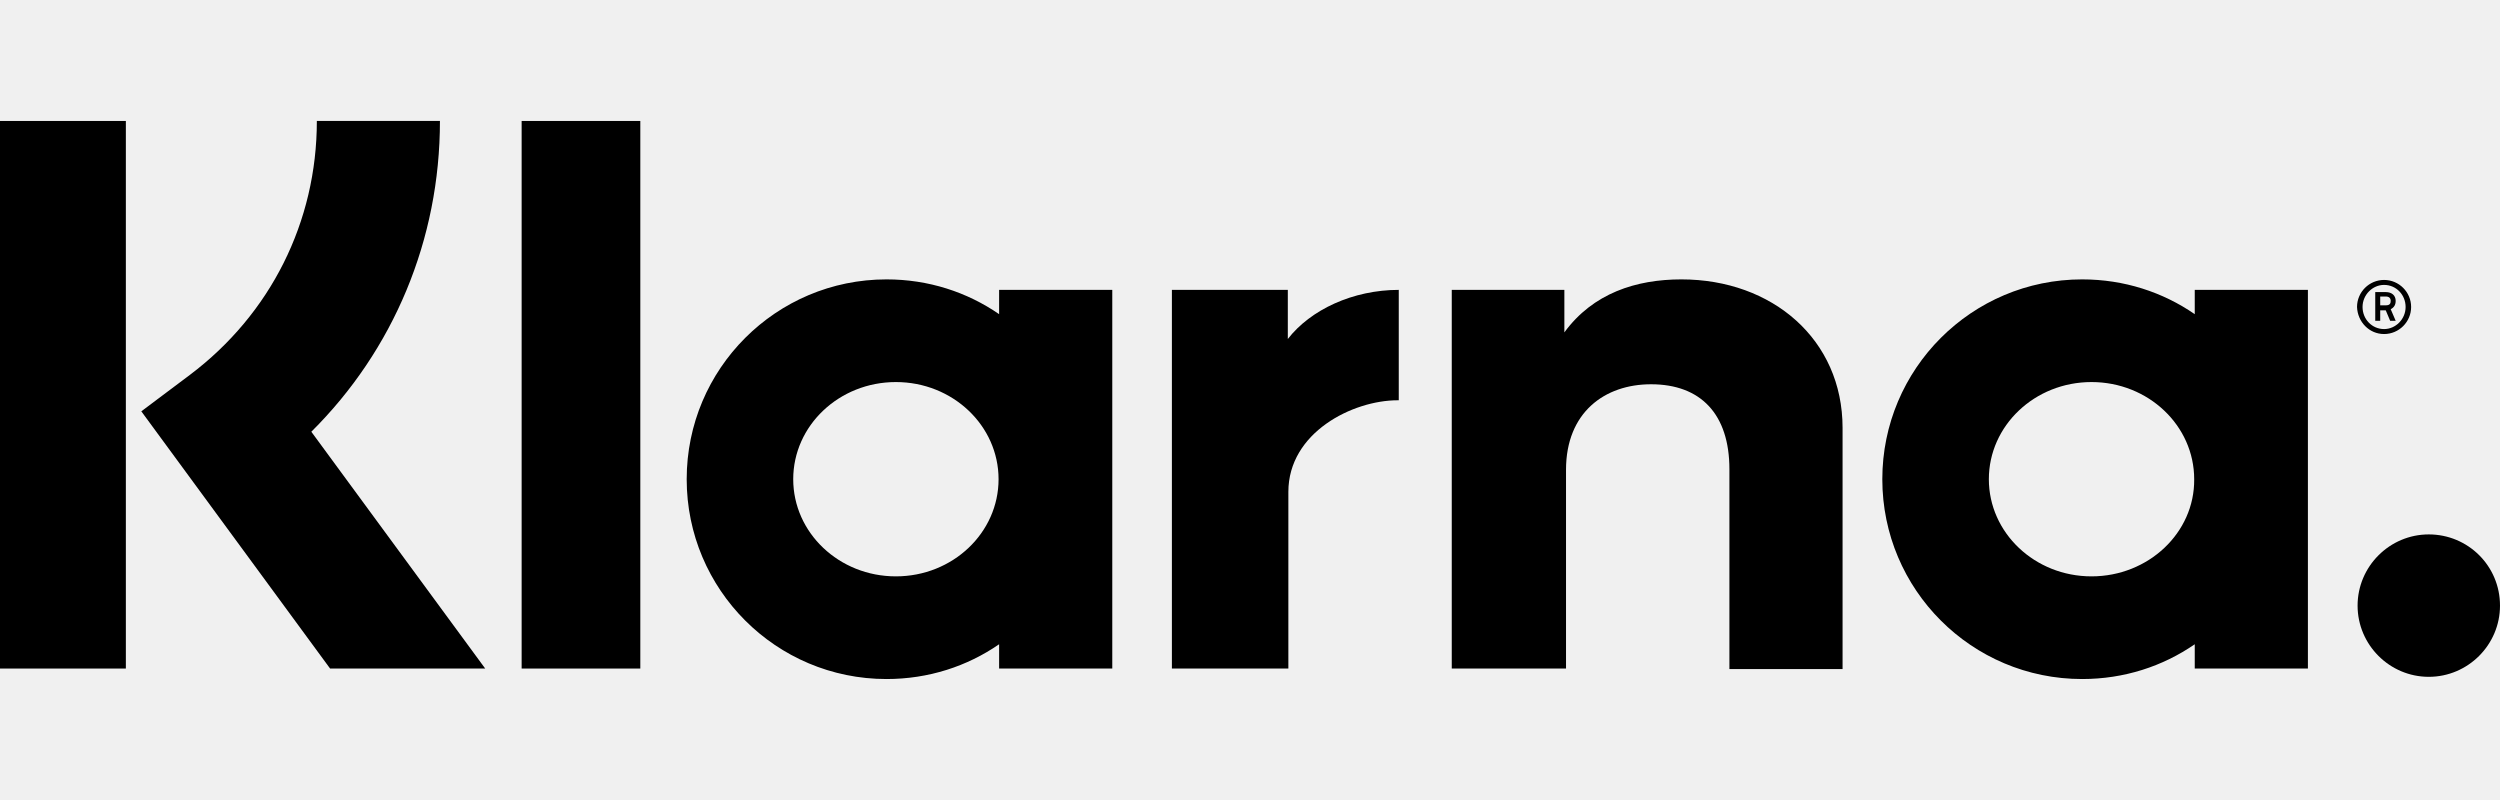
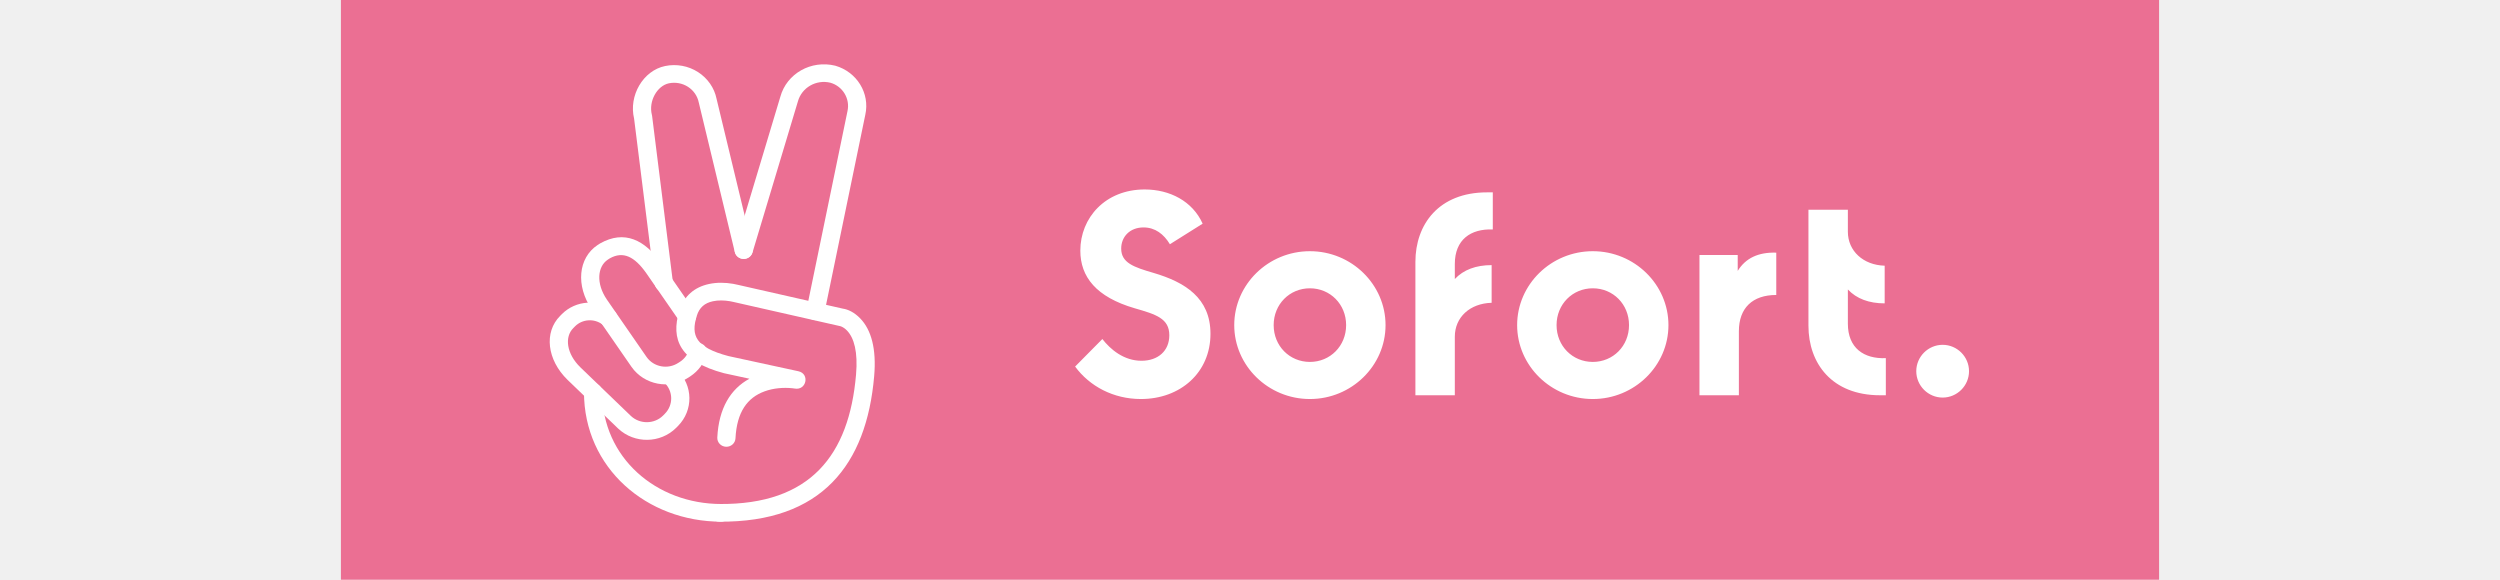
- <svg xmlns="http://www.w3.org/2000/svg" version="1.1" id="Layer_1" width="100" height="32" viewBox="0 0 452.9 101.1" style="enable-background:new 0 0 452.9 101.1;" xml:space="preserve">
-   <path d="M79.7,0H57.4c0,18.3-8.4,35-23,46l-8.8,6.6l34.2,46.6h28.1L56.4,56.3C71.3,41.5,79.7,21.5,79.7,0z" />
-   <rect width="22.8" height="99.2" />
-   <rect x="94.5" width="21.5" height="99.2" />
-   <path d="M304.6,28.7c-8.2,0-16,2.5-21.2,9.6v-7.7H263v68.6h20.7v-36c0-10.4,7-15.5,15.4-15.5c9,0,14.2,5.4,14.2,15.4v36.2h20.5V55.6  C333.8,39.6,321.1,28.7,304.6,28.7z" />
-   <path d="M181,30.6V35c-5.8-4-12.8-6.3-20.4-6.3c-20,0-36.2,16.2-36.2,36.2s16.2,36.2,36.2,36.2c7.6,0,14.6-2.3,20.4-6.3v4.4h20.5  V30.6H181z M162.3,82.5c-10.3,0-18.6-7.9-18.6-17.6s8.3-17.6,18.6-17.6c10.3,0,18.6,7.9,18.6,17.6S172.6,82.5,162.3,82.5z" />
-   <path d="M233.3,39.5v-8.9h-21v68.6h21.1v-32c0-10.8,11.7-16.6,19.8-16.6c0.1,0,0.2,0,0.2,0v-20C245.1,30.6,237.4,34.2,233.3,39.5z" />
-   <path d="M397.6,30.6V35c-5.8-4-12.8-6.3-20.4-6.3c-20,0-36.2,16.2-36.2,36.2s16.2,36.2,36.2,36.2c7.6,0,14.6-2.3,20.4-6.3v4.4h20.5  V30.6H397.6z M378.9,82.5c-10.3,0-18.6-7.9-18.6-17.6s8.3-17.6,18.6-17.6c10.3,0,18.6,7.9,18.6,17.6  C397.6,74.6,389.2,82.5,378.9,82.5z" />
-   <g>
-     <path d="M434,32.6c0-1-0.7-1.6-1.8-1.6h-1.9v5.2h0.9v-1.9h1l0.8,1.9h1l-0.9-2.1C433.7,33.8,434,33.3,434,32.6z M432.2,33.4h-1v-1.6   h1c0.6,0,0.9,0.3,0.9,0.8S432.9,33.4,432.2,33.4z" />
-     <path d="M431.9,28.8c-2.7,0-4.9,2.2-4.9,4.9c0.1,2.7,2.2,4.9,4.9,4.9s4.9-2.2,4.9-4.9C436.8,31,434.6,28.8,431.9,28.8z M431.9,37.7   c-2.2,0-3.9-1.8-3.9-4c0-2.2,1.8-4,3.9-4c2.2,0,3.9,1.8,3.9,4C435.8,35.9,434,37.7,431.9,37.7z" />
+ <svg xmlns="http://www.w3.org/2000/svg" width="138px" height="32px" viewBox="0 0 138 44" version="1.1">
+   <g stroke="none" stroke-width="1" fill="none" fill-rule="evenodd">
+     <g transform="translate(-24, -436)">
+       <g transform="translate(24, 436)">
+         <g stroke-width="1">
+           <g mask="url(#mask-2)" fill-rule="evenodd" fill="#EB6F93">
+             <rect x="0" y="0" width="138" height="44" />
+           </g>
+           <g transform="translate(16, 5)" fill-rule="nonzero" fill="#FFFFFF">
+             <path d="M8.551,24.039 C9.229,24.686 9.243,25.743 8.584,26.407 L8.451,26.542 C7.791,27.198 6.699,27.214 6.012,26.572 L2.173,22.877 C1.116,21.846 0.964,20.575 1.637,19.904 L1.772,19.767 C2.326,19.213 3.23,19.154 3.86,19.636 C4.16,19.865 4.594,19.815 4.83,19.524 C5.066,19.233 5.015,18.812 4.715,18.582 C3.528,17.675 1.828,17.786 0.776,18.837 L0.641,18.974 C-0.605,20.218 -0.354,22.313 1.197,23.826 L5.047,27.531 C6.287,28.692 8.249,28.663 9.445,27.473 L9.581,27.335 C10.764,26.144 10.738,24.246 9.52,23.083 C9.248,22.823 8.811,22.826 8.543,23.09 C8.276,23.354 8.279,23.779 8.551,24.039 Z" />
+             <path d="M6.253,4.005 L7.825,16.558 C7.871,16.926 8.215,17.188 8.594,17.143 C8.972,17.098 9.242,16.764 9.196,16.397 L7.62,3.804 L7.604,3.722 C7.335,2.678 8.004,1.508 8.894,1.323 C9.394,1.22 9.914,1.315 10.34,1.588 C10.766,1.861 11.062,2.288 11.16,2.774 L13.896,14.13 C13.983,14.491 14.354,14.715 14.726,14.631 C15.097,14.546 15.328,14.186 15.241,13.825 L12.51,2.492 C12.346,1.676 11.836,0.939 11.101,0.468 C10.366,-0.002 9.467,-0.167 8.606,0.012 C6.931,0.358 5.831,2.264 6.253,4.005 Z" />
+             <path d="M20.695,18.756 L23.802,3.708 C24.163,2.088 23.171,0.462 21.524,-0.013 C19.681,-0.466 17.833,0.589 17.352,2.346 L13.912,13.796 C13.805,14.152 14.015,14.524 14.382,14.628 C14.748,14.731 15.132,14.527 15.238,14.172 L18.683,2.706 C18.974,1.643 20.076,1.014 21.158,1.28 C22.085,1.548 22.66,2.49 22.449,3.435 L19.34,18.493 C19.265,18.856 19.507,19.209 19.882,19.282 C20.256,19.355 20.62,19.119 20.695,18.756 Z" />
+             <path d="M12.869,33.254 C7.944,33.254 3.83,29.744 3.83,24.757 C3.83,24.387 3.521,24.086 3.139,24.086 C2.758,24.086 2.449,24.387 2.449,24.757 C2.449,30.526 7.218,34.595 12.869,34.595 C13.251,34.595 13.56,34.295 13.56,33.924 C13.56,33.554 13.251,33.254 12.869,33.254 Z" />
+             <path d="M10.433,21.524 C10.325,21.9 10.085,22.227 9.754,22.448 L9.606,22.543 C8.811,23.062 7.737,22.861 7.2,22.094 L4.18,17.728 C3.356,16.513 3.464,15.235 4.257,14.707 L4.405,14.611 C5.422,14.039 6.287,14.473 7.175,15.73 L9.701,19.382 C9.914,19.69 10.343,19.772 10.66,19.565 C10.976,19.359 11.061,18.942 10.848,18.635 L8.318,14.977 C7.069,13.21 5.521,12.432 3.675,13.474 L3.483,13.596 C1.998,14.585 1.821,16.689 3.03,18.471 L6.056,22.845 C7.022,24.225 8.952,24.587 10.375,23.658 L10.528,23.558 C11.135,23.154 11.57,22.562 11.764,21.883 C11.866,21.526 11.651,21.156 11.283,21.057 C10.916,20.958 10.535,21.167 10.433,21.524 Z" />
+             <path d="M15.007,23.745 C13.572,24.524 12.679,25.989 12.568,28.206 C12.55,28.576 12.844,28.891 13.225,28.909 C13.606,28.927 13.93,28.641 13.948,28.271 C14.049,26.264 14.853,25.18 16.153,24.705 C16.848,24.45 17.605,24.4 18.271,24.468 C18.361,24.478 18.42,24.486 18.444,24.491 C19.334,24.652 19.605,23.369 18.721,23.177 L13.409,22.025 C10.923,21.364 10.547,20.47 11.008,18.981 C11.206,18.332 11.615,17.999 12.231,17.866 C12.637,17.778 13.094,17.789 13.528,17.863 C13.654,17.884 13.742,17.904 13.781,17.915 L21.845,19.743 C21.899,19.753 21.936,19.763 22.002,19.792 C22.135,19.851 22.274,19.945 22.41,20.086 C22.95,20.647 23.249,21.704 23.098,23.441 C22.572,29.531 19.648,33.313 12.72,33.254 C12.338,33.251 12.026,33.548 12.023,33.919 C12.019,34.289 12.326,34.592 12.707,34.595 C20.494,34.661 23.895,30.263 24.474,23.554 C24.656,21.466 24.252,20.034 23.418,19.169 C22.959,18.693 22.474,18.479 22.102,18.427 L14.129,16.618 C14.079,16.603 13.943,16.572 13.767,16.542 C13.169,16.44 12.54,16.425 11.931,16.557 C10.849,16.79 10.033,17.456 9.684,18.597 C9.019,20.748 9.729,22.437 13.076,23.326 L15.007,23.745 Z" />
+           </g>
+         </g>
+         <path d="M60.72,30.286 C63.712,30.286 66,28.284 66,25.336 C66,22.608 64.064,21.42 61.688,20.716 C60.17,20.276 59.224,19.946 59.224,18.868 C59.224,17.966 59.884,17.262 60.918,17.262 C61.798,17.262 62.458,17.768 62.92,18.538 L65.406,16.976 C64.636,15.26 62.898,14.38 61.006,14.38 C58.014,14.38 56.122,16.536 56.122,19.022 C56.122,21.002 57.31,22.542 60.258,23.4 C61.864,23.862 62.876,24.17 62.876,25.446 C62.876,26.634 62.018,27.382 60.764,27.382 C59.422,27.382 58.41,26.524 57.794,25.732 L55.726,27.822 C56.826,29.318 58.63,30.286 60.72,30.286 Z M73.546,30.286 C70.378,30.286 67.804,27.756 67.804,24.676 C67.804,21.596 70.378,19.066 73.546,19.066 C76.714,19.066 79.288,21.596 79.288,24.676 C79.288,27.756 76.714,30.286 73.546,30.286 Z M73.546,27.47 C75.086,27.47 76.296,26.26 76.296,24.676 C76.296,23.092 75.086,21.882 73.546,21.882 C72.006,21.882 70.796,23.092 70.796,24.676 C70.796,26.26 72.006,27.47 73.546,27.47 Z M87.428,17.416 L87.428,14.6 L86.988,14.6 C83.336,14.6 81.554,17.02 81.554,19.88 L81.554,30 L84.546,30 L84.546,25.556 C84.546,24.082 85.69,23.026 87.34,22.982 L87.34,20.122 C86.152,20.122 85.206,20.474 84.546,21.178 L84.546,20.034 C84.546,18.186 85.756,17.35 87.428,17.416 Z M95.018,30.286 C91.85,30.286 89.276,27.756 89.276,24.676 C89.276,21.596 91.85,19.066 95.018,19.066 C98.186,19.066 100.76,21.596 100.76,24.676 C100.76,27.756 98.186,30.286 95.018,30.286 Z M95.018,27.47 C96.558,27.47 97.768,26.26 97.768,24.676 C97.768,23.092 96.558,21.882 95.018,21.882 C93.478,21.882 92.268,23.092 92.268,24.676 C92.268,26.26 93.478,27.47 95.018,27.47 Z M106.018,20.562 L106.018,19.352 L103.114,19.352 L103.114,30 L106.106,30 L106.106,25.138 C106.106,23.378 107.14,22.388 108.944,22.388 L108.944,19.176 C107.58,19.132 106.612,19.594 106.018,20.562 Z M114.378,24.566 L114.378,21.97 C115.038,22.674 115.984,23.026 117.172,23.026 L117.172,20.166 C115.544,20.122 114.378,19.044 114.378,17.592 L114.378,15.92 L111.386,15.92 L111.386,24.72 C111.386,27.58 113.168,30 116.82,30 L117.26,30 L117.26,27.184 C115.588,27.25 114.378,26.414 114.378,24.566 Z M121.572,30.176 C122.672,30.176 123.574,29.274 123.574,28.174 C123.574,27.074 122.672,26.172 121.572,26.172 C120.472,26.172 119.57,27.074 119.57,28.174 C119.57,29.274 120.472,30.176 121.572,30.176 Z" fill="#FFFFFF" />
+       </g>
+     </g>
  </g>
-   <path d="M440,74.9c-7.1,0-12.9,5.8-12.9,12.9c0,7.1,5.8,12.9,12.9,12.9c7.1,0,12.9-5.8,12.9-12.9C452.9,80.6,447.1,74.9,440,74.9z" />
</svg>
